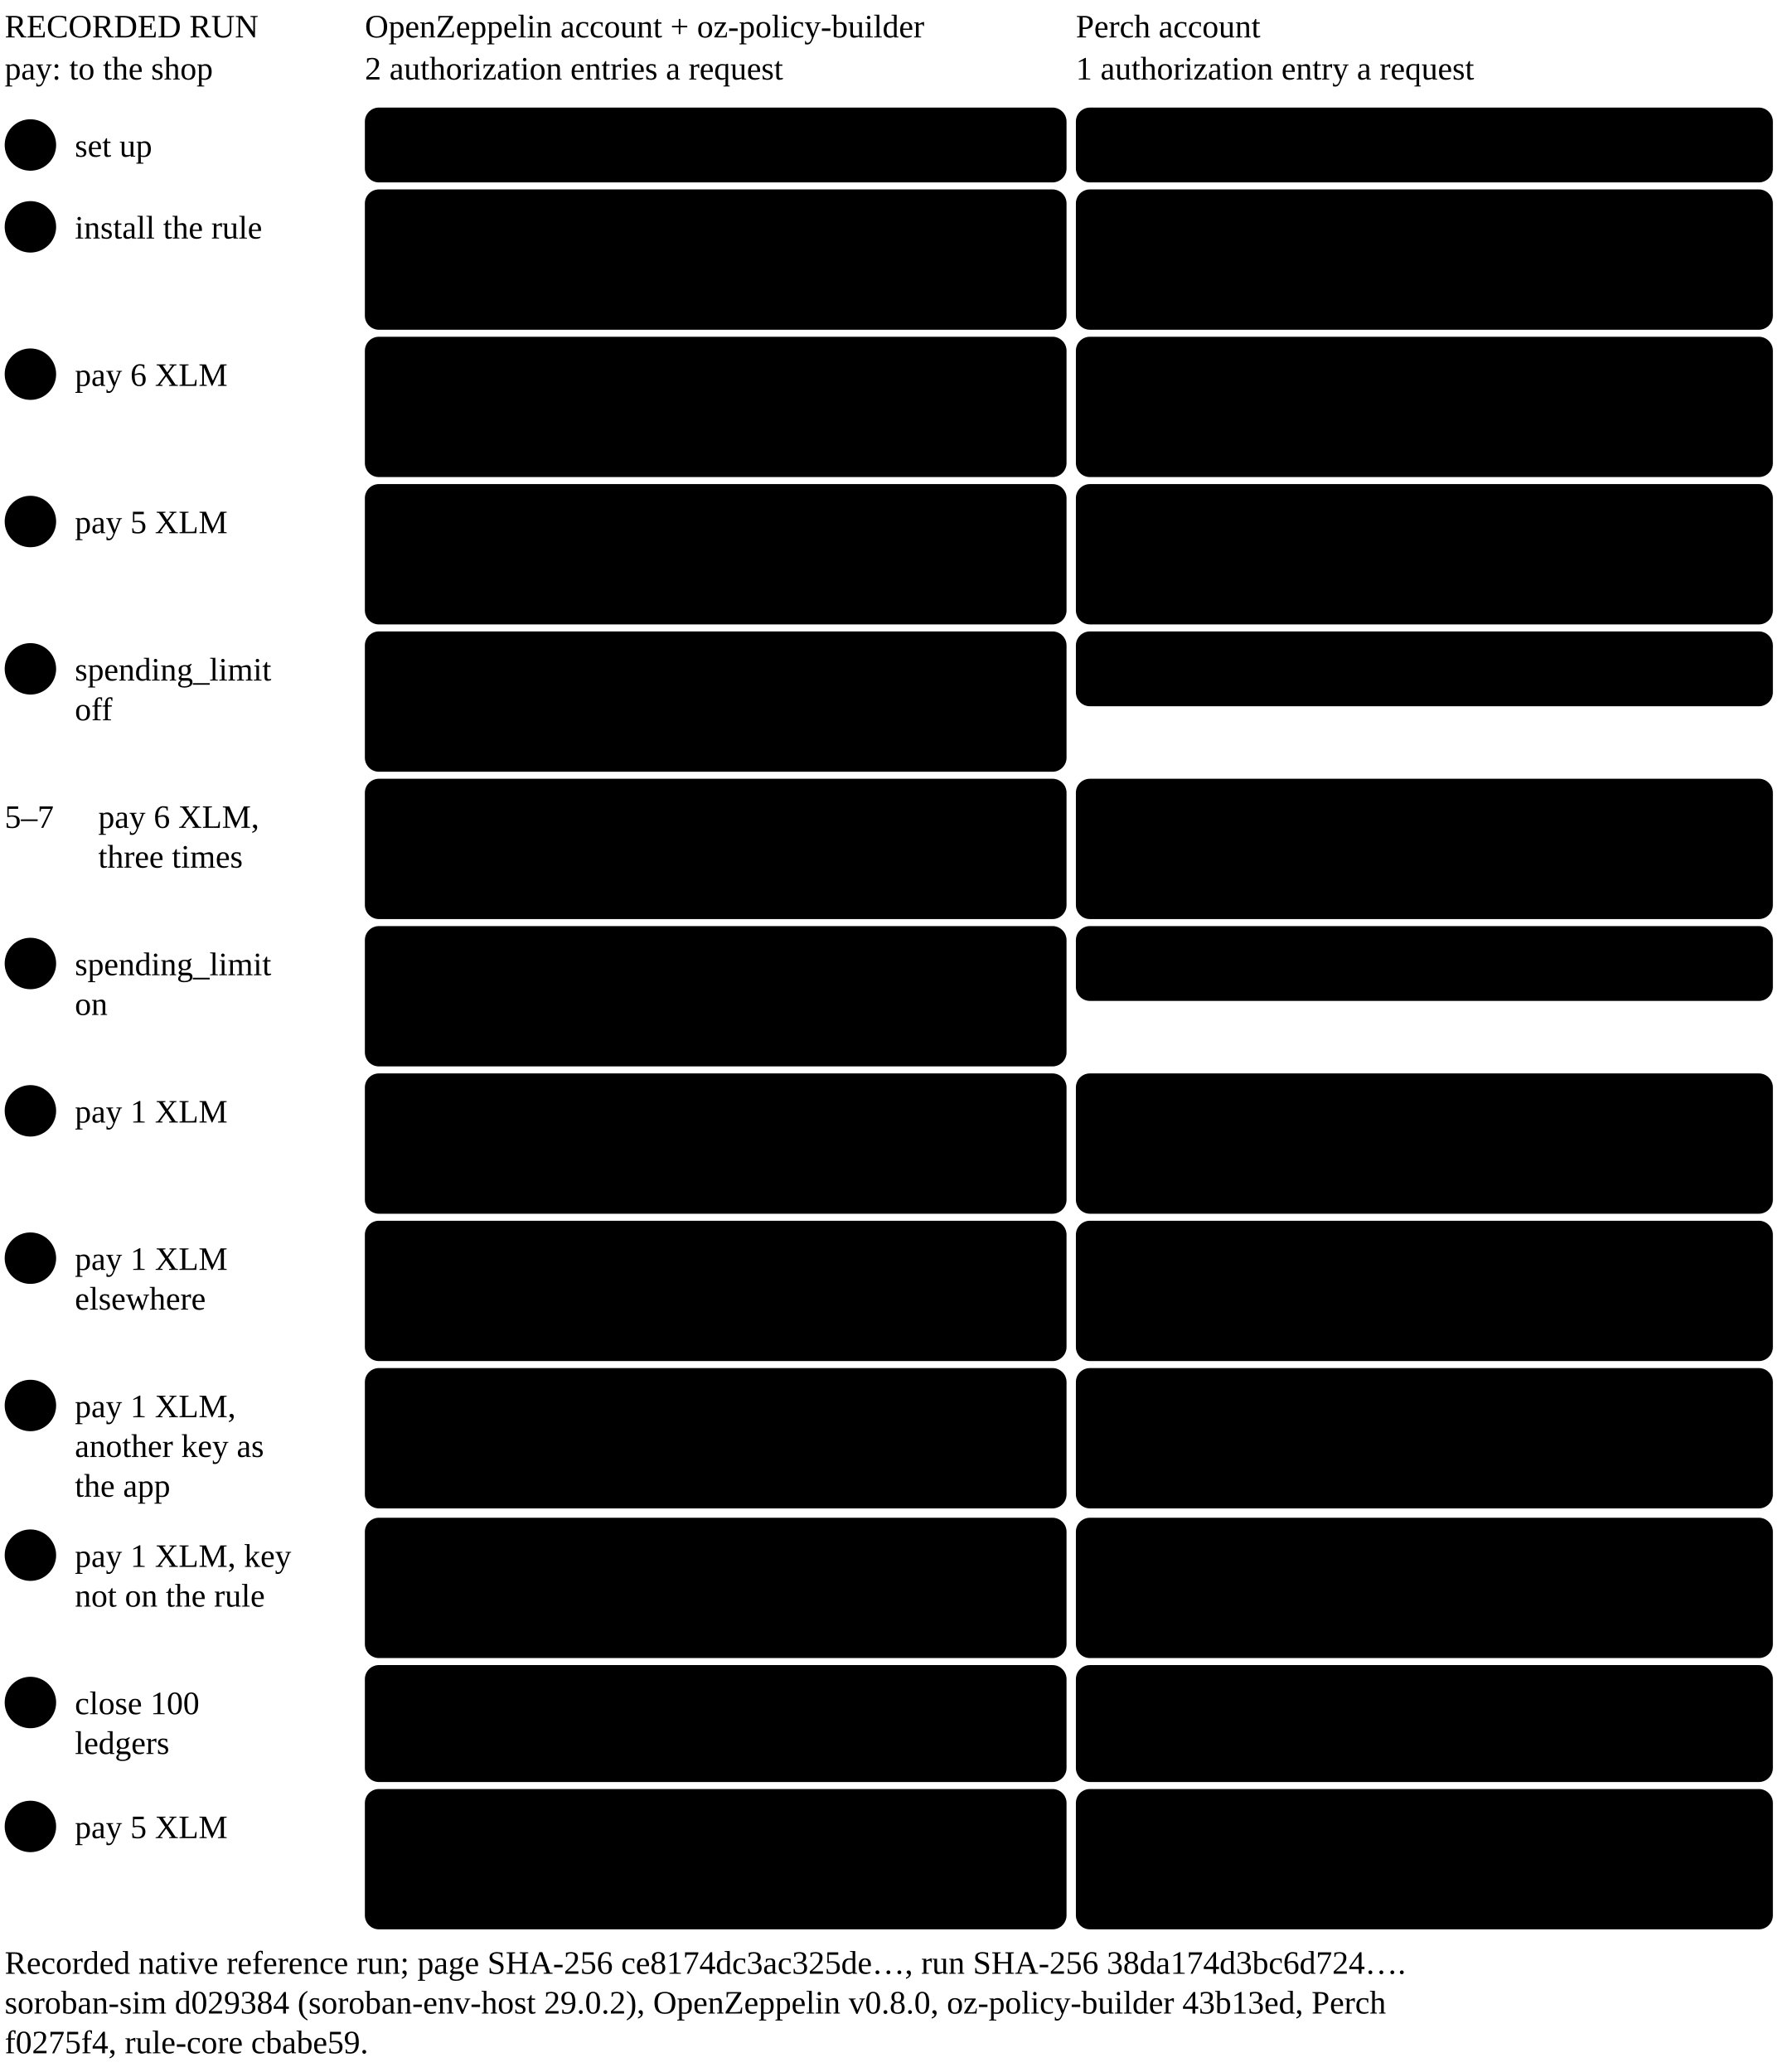
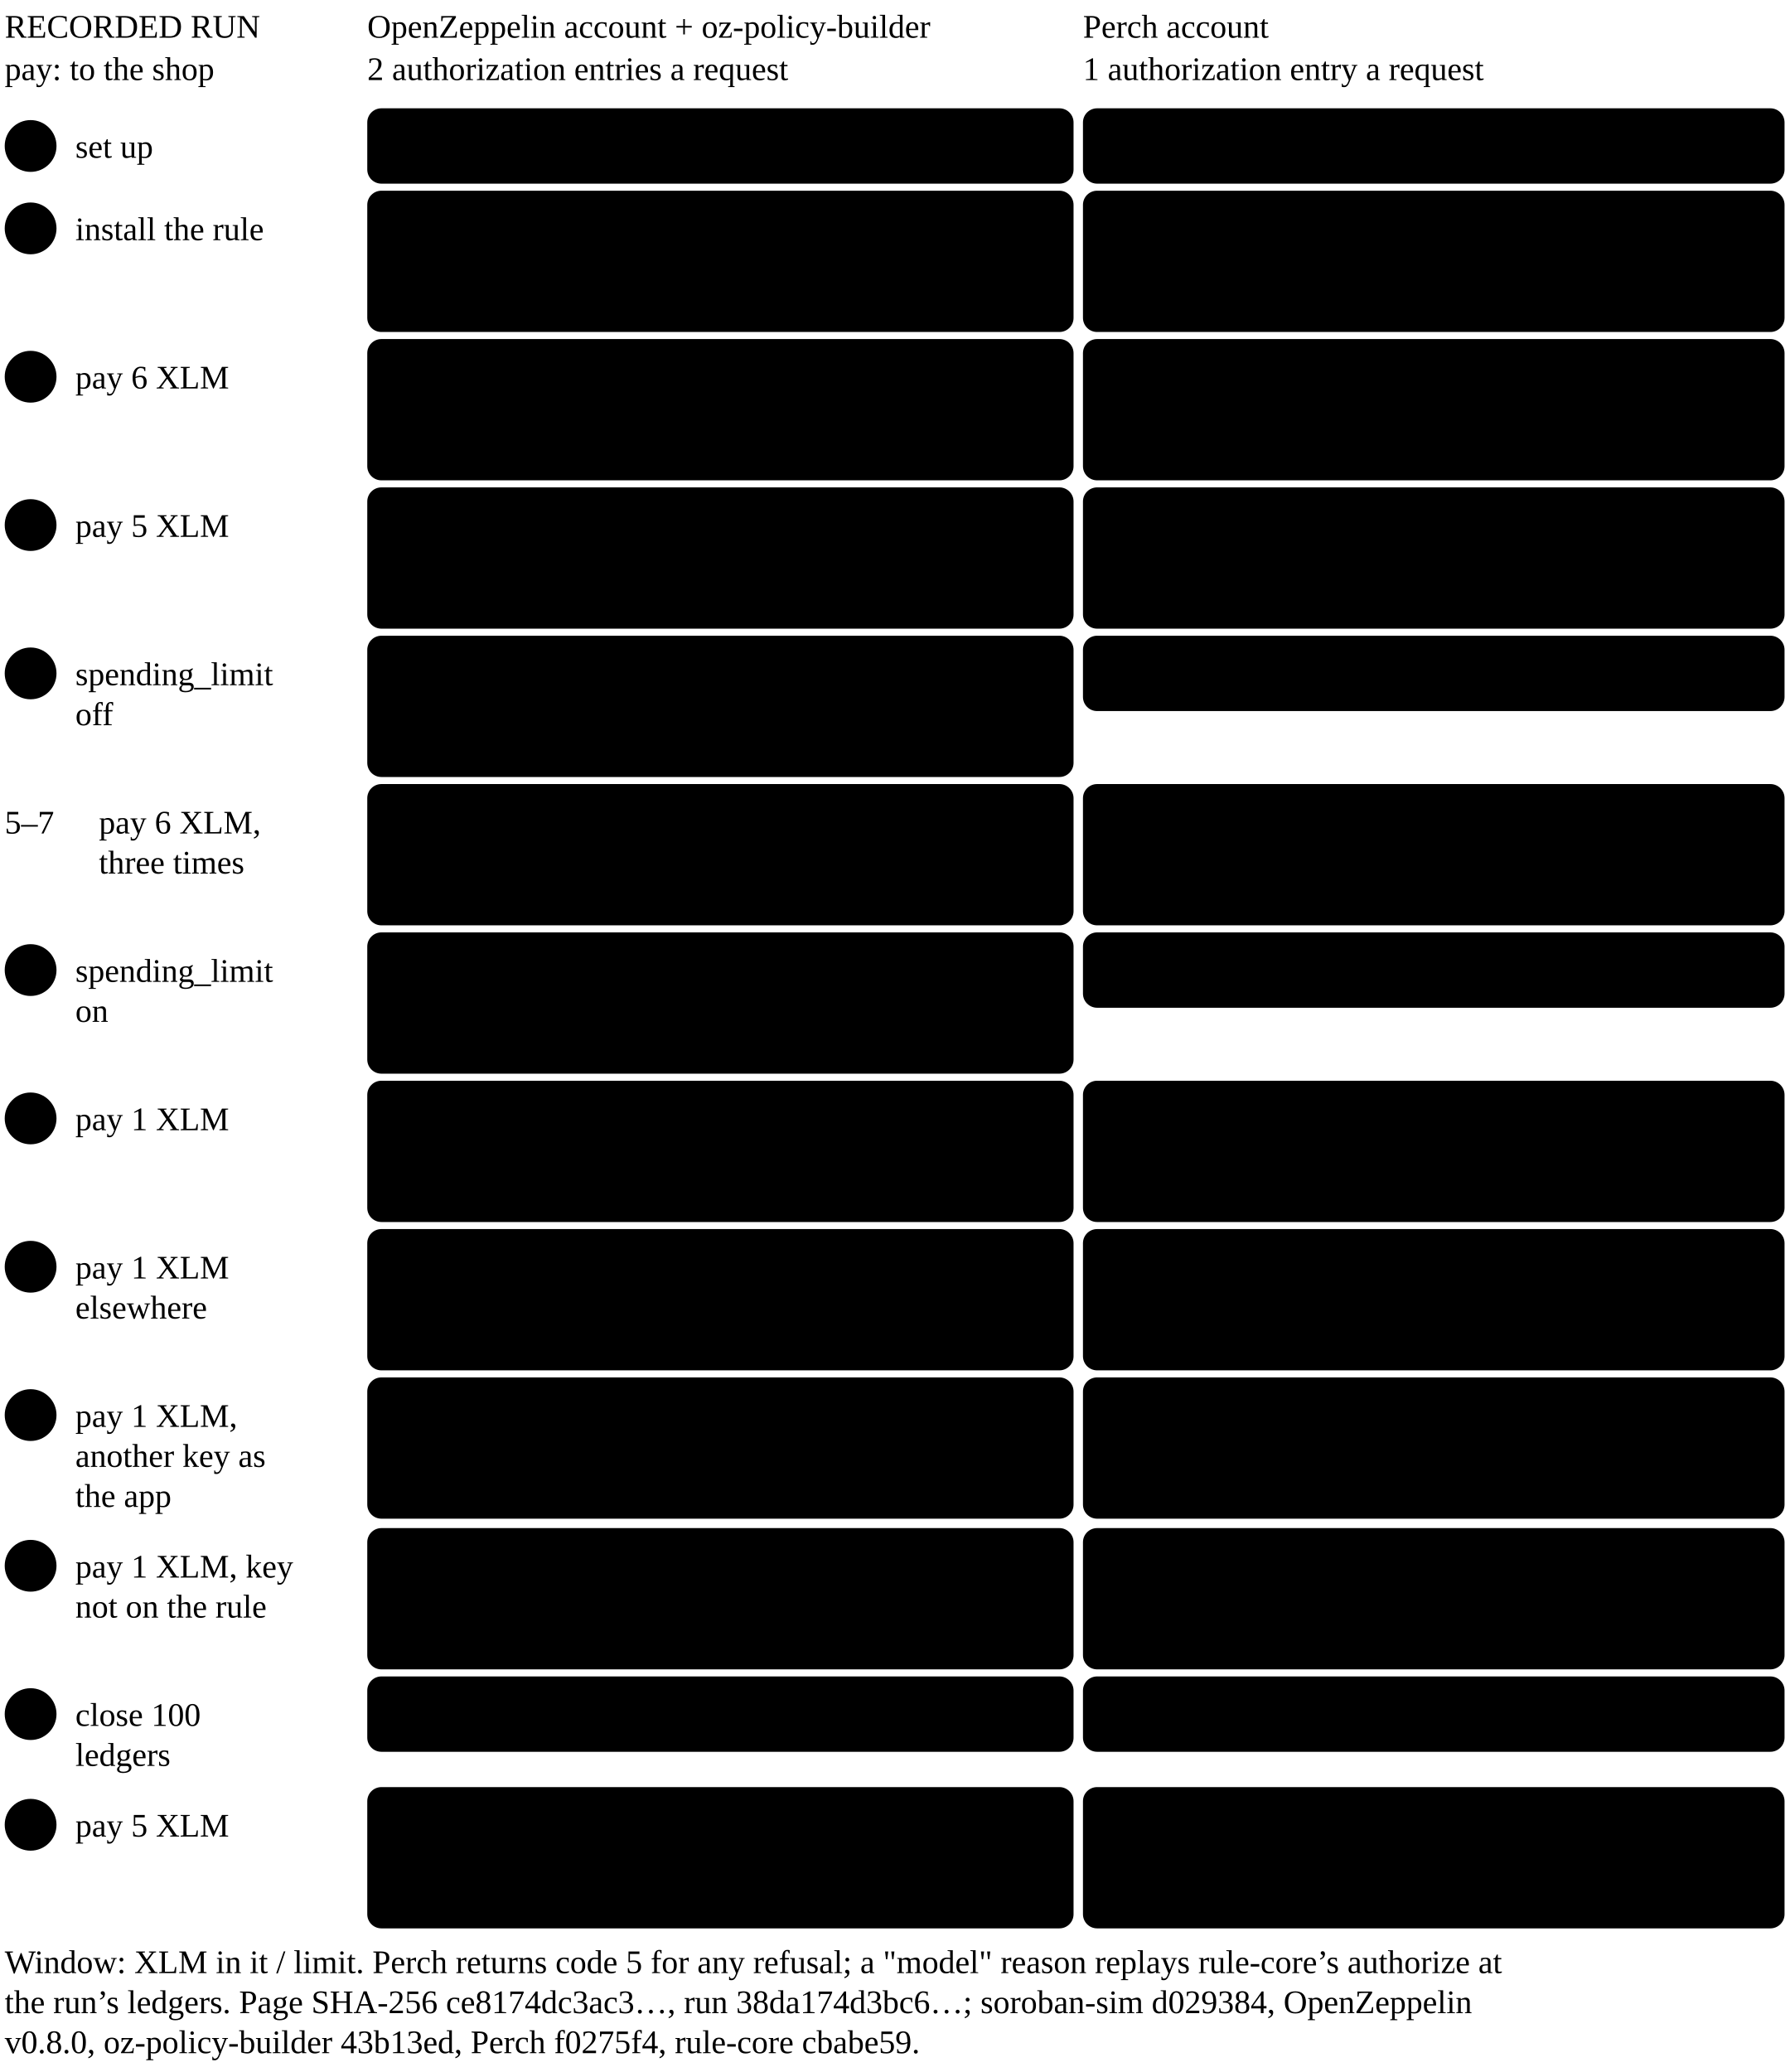
- <svg class="wide" viewBox="0 0 760 886" role="img" aria-labelledby="fig-sim-title" aria-describedby="fig-sim-text">
+ <svg class="wide" viewBox="0 0 760 880" role="img" aria-labelledby="fig-sim-title" aria-describedby="fig-sim-text">
  <text x="2" y="16" class="m tag" font-size="14">RECORDED RUN</text>
  <text x="2" y="34" class="m" font-size="14">pay: to the shop</text>
  <text x="156" y="16" class="t" font-size="14">OpenZeppelin account + oz-policy-builder</text>
  <text x="156" y="34" class="m" font-size="14">2 authorization entries a request</text>
  <text x="460" y="16" class="t" font-size="14">Perch account</text>
  <text x="460" y="34" class="m" font-size="14">1 authorization entry a request</text>
  <g data-step="1" data-command="0">
    <circle cx="13" cy="62" r="11" class="bx" />
    <text x="13" y="66.9" class="t" font-size="14" text-anchor="middle">0</text>
    <text x="32" y="67" class="t" font-size="14">set up</text>
    <g data-detail="set up">
      <rect x="156" y="46" width="300" height="32" rx="6" class="bx" />
      <text x="166" y="67" class="m" font-size="14">set up; 100 XLM</text>
    </g>
    <g data-detail="set up">
      <rect x="460" y="46" width="298" height="32" rx="6" class="bx" />
      <text x="470" y="67" class="m" font-size="14">set up; 100 XLM</text>
    </g>
  </g>
  <g data-step="2" data-command="1">
    <circle cx="13" cy="97" r="11" class="bx" />
    <text x="13" y="101.9" class="t" font-size="14" text-anchor="middle">1</text>
    <text x="32" y="102" class="t" font-size="14">install the rule</text>
    <g data-detail="OpenZeppelin account.add_context_rule → OpenZeppelin account.__check_auth → spending_limit.install → policy-interpreter.install">
      <rect x="156" y="81" width="300" height="60" rx="6" class="bx" />
      <rect x="164" y="87" width="103.95" height="24" rx="4" class="bx" />
      <text x="169" y="104" class="x" font-size="14">spending_limit</text>
      <path d="M270.95 99H281.95" class="fl-m" marker-end="url(#perch-ah-m)" />
      <rect x="285.95" y="87" width="76.99" height="24" rx="4" class="bx" />
      <text x="290.95" y="104" class="x" font-size="14">interpreter</text>
      <path d="M165 124l4 5l8-10" class="gl" />
      <text x="186" y="130" class="x" font-size="14">applied</text>
    </g>
    <g data-detail="Perch account.apply_scope → Perch account.__check_auth → Ed25519 verifier.verify → document compiler.compile_doc → Ed25519 verifier.batch_canonicalize_key">
      <rect x="460" y="81" width="298" height="60" rx="6" class="bx" />
      <rect x="468" y="87" width="64.1" height="24" rx="4" class="bx" />
      <rect x="471" y="90" width="11" height="18" rx="0" class="tr" />
      <text x="483" y="104" class="x" font-size="14">verifier</text>
      <path d="M535.1 99H546.1" class="fl-m" marker-end="url(#perch-ah-m)" />
      <rect x="550.1" y="87" width="65.54" height="24" rx="4" class="bx" />
      <text x="555.1" y="104" class="x" font-size="14">compiler</text>
      <path d="M618.64 99H629.64" class="fl-m" marker-end="url(#perch-ah-m)" />
      <rect x="633.64" y="87" width="64.1" height="24" rx="4" class="bx" />
      <rect x="636.64" y="90" width="11" height="18" rx="0" class="tr" />
      <text x="648.64" y="104" class="x" font-size="14">verifier</text>
      <path d="M469 124l4 5l8-10" class="gl" />
      <text x="490" y="130" class="x" font-size="14">applied</text>
    </g>
  </g>
  <g data-step="3" data-command="2">
    <circle cx="13" cy="160" r="11" class="bx" />
    <text x="13" y="164.9" class="t" font-size="14" text-anchor="middle">2</text>
    <text x="32" y="165" class="t" font-size="14">pay 6 XLM</text>
    <g data-detail="XLM contract.transfer → OpenZeppelin account.__check_auth → spending_limit.enforce → policy-interpreter.enforce">
      <rect x="156" y="144" width="300" height="60" rx="6" class="bx" />
      <rect x="164" y="150" width="103.95" height="24" rx="4" class="bx" />
      <text x="169" y="167" class="x" font-size="14">spending_limit</text>
      <path d="M270.95 162H281.95" class="fl-m" marker-end="url(#perch-ah-m)" />
      <rect x="285.95" y="150" width="76.99" height="24" rx="4" class="bx" />
      <text x="290.95" y="167" class="x" font-size="14">interpreter</text>
      <path d="M165 187l4 5l8-10" class="gl" />
      <text x="186" y="193" class="x" font-size="14">applied · 6/10</text>
    </g>
    <g data-detail="XLM contract.transfer → Perch account.__check_auth → Ed25519 verifier.verify">
      <rect x="460" y="144" width="298" height="60" rx="6" class="bx" />
      <rect x="468" y="150" width="64.1" height="24" rx="4" class="bx" />
      <rect x="471" y="153" width="11" height="18" rx="0" class="tr" />
      <text x="483" y="167" class="x" font-size="14">verifier</text>
      <path d="M469 187l4 5l8-10" class="gl" />
      <text x="490" y="193" class="x" font-size="14">applied · 6/10</text>
    </g>
  </g>
  <g data-step="4" data-command="3">
    <circle cx="13" cy="223" r="11" class="bx" />
    <text x="13" y="227.9" class="t" font-size="14" text-anchor="middle">3</text>
    <text x="32" y="228" class="t" font-size="14">pay 5 XLM</text>
    <g data-detail="XLM contract.transfer → OpenZeppelin account.__check_auth → spending_limit.enforce">
      <rect x="156" y="207" width="300" height="60" rx="6" class="bx" />
      <rect x="164" y="213" width="103.95" height="24" rx="4" class="bx bx-no" />
      <text x="169" y="230" class="d" font-size="14">spending_limit</text>
      <path d="M267.95 210V240" class="fl-d" />
      <path d="M166 245l10 10M176 245l-10 10" class="gl-d" />
      <text x="186" y="256" class="d" font-size="14">3221 SpendingLimitExceeded · 6/10</text>
    </g>
    <g data-detail="XLM contract.transfer → Perch account.__check_auth">
      <rect x="460" y="207" width="298" height="60" rx="6" class="bx" />
      <rect x="468" y="213" width="61.48" height="24" rx="4" class="bx bx-no" />
      <text x="473" y="230" class="d" font-size="14">account</text>
      <path d="M529.48 210V240" class="fl-d" />
+       <text x="538.48" y="230" class="m" font-size="14">(model: window 6 + 5 &gt; 10)</text>
      <path d="M470 245l10 10M480 245l-10 10" class="gl-d" />
      <text x="490" y="256" class="d" font-size="14">5 RuleEvalRefused · 6/10</text>
    </g>
  </g>
  <g data-step="5" data-command="4">
    <circle cx="13" cy="286" r="11" class="bx" />
    <text x="13" y="290.9" class="t" font-size="14" text-anchor="middle">4</text>
    <text x="32" y="291" class="t" font-size="14">
      <tspan class="mono">spending_limit</tspan>
    </text>
    <text x="32" y="308" class="t" font-size="14">off</text>
    <g data-detail="OpenZeppelin account.remove_policy → OpenZeppelin account.__check_auth → spending_limit.uninstall">
      <rect x="156" y="270" width="300" height="60" rx="6" class="bx" />
      <rect x="164" y="276" width="103.95" height="24" rx="4" class="bx" />
      <text x="169" y="293" class="x" font-size="14">spending_limit</text>
      <path d="M165 313l4 5l8-10" class="gl" />
-       <text x="186" y="319" class="x" font-size="14">applied</text>
+       <text x="186" y="319" class="x" font-size="14">removed</text>
    </g>
    <g data-detail="`spending_limit` off">
      <rect x="460" y="270" width="298" height="32" rx="6" class="bx dash" />
      <text x="470" y="291" class="m" font-size="14">not run: no Perch counterpart</text>
    </g>
  </g>
  <g data-step="6" data-command="5 6 7">
    <text x="2" y="354" class="t" font-size="14">5–7</text>
    <text x="42" y="354" class="t" font-size="14">pay 6 XLM,</text>
    <text x="42" y="371" class="t" font-size="14">three times</text>
    <g data-detail="XLM contract.transfer → OpenZeppelin account.__check_auth → policy-interpreter.enforce">
      <rect x="156" y="333" width="300" height="60" rx="6" class="bx" />
      <rect x="164" y="339" width="76.99" height="24" rx="4" class="bx" />
      <text x="169" y="356" class="x" font-size="14">interpreter</text>
      <path d="M165 376l4 5l8-10" class="gl" />
-       <text x="186" y="382" class="x" font-size="14">applied · off</text>
+       <text x="186" y="382" class="x" font-size="14">applied ×3 · 18 XLM sent · no window</text>
    </g>
    <g data-detail="XLM contract.transfer → Perch account.__check_auth">
      <rect x="460" y="333" width="298" height="60" rx="6" class="bx" />
      <rect x="468" y="339" width="61.48" height="24" rx="4" class="bx bx-no" />
      <text x="473" y="356" class="d" font-size="14">account</text>
      <path d="M529.48 336V366" class="fl-d" />
+       <text x="538.48" y="356" class="m" font-size="14">(model: window 6 + 6 &gt; 10)</text>
      <path d="M470 371l10 10M480 371l-10 10" class="gl-d" />
-       <text x="490" y="382" class="d" font-size="14">5 RuleEvalRefused · 6/10</text>
+       <text x="490" y="382" class="d" font-size="14">5 RuleEvalRefused ×3 · 6/10</text>
    </g>
  </g>
  <g data-step="9" data-command="8">
    <circle cx="13" cy="412" r="11" class="bx" />
    <text x="13" y="416.9" class="t" font-size="14" text-anchor="middle">8</text>
    <text x="32" y="417" class="t" font-size="14">
      <tspan class="mono">spending_limit</tspan>
    </text>
    <text x="32" y="434" class="t" font-size="14">on</text>
    <g data-detail="OpenZeppelin account.add_policy → OpenZeppelin account.__check_auth → spending_limit.install">
      <rect x="156" y="396" width="300" height="60" rx="6" class="bx" />
      <rect x="164" y="402" width="103.95" height="24" rx="4" class="bx" />
      <text x="169" y="419" class="x" font-size="14">spending_limit</text>
      <path d="M165 439l4 5l8-10" class="gl" />
-       <text x="186" y="445" class="x" font-size="14">applied</text>
+       <text x="186" y="445" class="x" font-size="14">re-attached</text>
    </g>
    <g data-detail="`spending_limit` on">
      <rect x="460" y="396" width="298" height="32" rx="6" class="bx dash" />
      <text x="470" y="417" class="m" font-size="14">not run: no Perch counterpart</text>
    </g>
  </g>
  <g data-step="10" data-command="9">
    <circle cx="13" cy="475" r="11" class="bx" />
    <text x="13" y="479.9" class="t" font-size="14" text-anchor="middle">9</text>
    <text x="32" y="480" class="t" font-size="14">pay 1 XLM</text>
    <g data-detail="XLM contract.transfer → OpenZeppelin account.__check_auth → policy-interpreter.enforce → spending_limit.enforce">
      <rect x="156" y="459" width="300" height="60" rx="6" class="bx" />
      <rect x="164" y="465" width="76.99" height="24" rx="4" class="bx" />
      <text x="169" y="482" class="x" font-size="14">interpreter</text>
      <path d="M243.99 477H254.99" class="fl-m" marker-end="url(#perch-ah-m)" />
      <rect x="258.99" y="465" width="103.95" height="24" rx="4" class="bx" />
      <text x="263.99" y="482" class="x" font-size="14">spending_limit</text>
      <path d="M165 502l4 5l8-10" class="gl" />
      <text x="186" y="508" class="x" font-size="14">applied · 1/10</text>
    </g>
    <g data-detail="XLM contract.transfer → Perch account.__check_auth → Ed25519 verifier.verify">
      <rect x="460" y="459" width="298" height="60" rx="6" class="bx" />
      <rect x="468" y="465" width="64.1" height="24" rx="4" class="bx" />
      <rect x="471" y="468" width="11" height="18" rx="0" class="tr" />
      <text x="483" y="482" class="x" font-size="14">verifier</text>
      <path d="M469 502l4 5l8-10" class="gl" />
      <text x="490" y="508" class="x" font-size="14">applied · 7/10</text>
    </g>
  </g>
  <g data-step="11" data-command="10">
    <circle cx="13" cy="538" r="11" class="bx" />
    <text x="13" y="542.9" class="t" font-size="14" text-anchor="middle">10</text>
    <text x="32" y="543" class="t" font-size="14">pay 1 XLM</text>
    <text x="32" y="560" class="t" font-size="14">elsewhere</text>
    <g data-detail="XLM contract.transfer → OpenZeppelin account.__check_auth → policy-interpreter.enforce">
      <rect x="156" y="522" width="300" height="60" rx="6" class="bx" />
      <rect x="164" y="528" width="76.99" height="24" rx="4" class="bx bx-no" />
      <text x="169" y="545" class="d" font-size="14">interpreter</text>
      <path d="M240.99 525V555" class="fl-d" />
      <path d="M166 560l10 10M176 560l-10 10" class="gl-d" />
      <text x="186" y="571" class="d" font-size="14">100 ArgMismatch · 1/10</text>
    </g>
    <g data-detail="XLM contract.transfer → Perch account.__check_auth">
      <rect x="460" y="522" width="298" height="60" rx="6" class="bx" />
      <rect x="468" y="528" width="61.48" height="24" rx="4" class="bx bx-no" />
      <text x="473" y="545" class="d" font-size="14">account</text>
      <path d="M529.48 525V555" class="fl-d" />
+       <text x="538.48" y="545" class="m" font-size="14">(model: not the shop)</text>
      <path d="M470 560l10 10M480 560l-10 10" class="gl-d" />
      <text x="490" y="571" class="d" font-size="14">5 RuleEvalRefused · 7/10</text>
    </g>
  </g>
  <g data-step="12" data-command="11">
    <circle cx="13" cy="601" r="11" class="bx" />
    <text x="13" y="605.9" class="t" font-size="14" text-anchor="middle">11</text>
    <text x="32" y="606" class="t" font-size="14">pay 1 XLM,</text>
    <text x="32" y="623" class="t" font-size="14">another key as</text>
    <text x="32" y="640" class="t" font-size="14">the app</text>
    <g data-detail="XLM contract.transfer → OpenZeppelin account.__check_auth">
      <rect x="156" y="585" width="300" height="60" rx="6" class="bx" />
      <rect x="164" y="591" width="61.48" height="24" rx="4" class="bx bx-no" />
      <text x="169" y="608" class="d" font-size="14">account</text>
      <path d="M225.48 588V618" class="fl-d" />
      <path d="M166 623l10 10M176 623l-10 10" class="gl-d" />
      <text x="186" y="634" class="d" font-size="14">Error(Crypto, InvalidInput) · 1/10</text>
    </g>
    <g data-detail="XLM contract.transfer → Perch account.__check_auth → Ed25519 verifier.verify">
      <rect x="460" y="585" width="298" height="60" rx="6" class="bx" />
      <rect x="468" y="591" width="54.1" height="24" rx="4" class="bx bx-no" />
      <text x="473" y="608" class="d" font-size="14">verifier</text>
      <path d="M522.1 588V618" class="fl-d" />
      <path d="M470 623l10 10M480 623l-10 10" class="gl-d" />
      <text x="490" y="634" class="d" font-size="14">Error(Crypto, InvalidInput) · 7/10</text>
    </g>
  </g>
  <g data-step="13" data-command="12">
    <circle cx="13" cy="665" r="11" class="bx" />
    <text x="13" y="669.9" class="t" font-size="14" text-anchor="middle">12</text>
    <text x="32" y="670" class="t" font-size="14">pay 1 XLM, key</text>
    <text x="32" y="687" class="t" font-size="14">not on the rule</text>
    <g data-detail="XLM contract.transfer → OpenZeppelin account.__check_auth">
      <rect x="156" y="649" width="300" height="60" rx="6" class="bx" />
      <rect x="164" y="655" width="61.48" height="24" rx="4" class="bx bx-no" />
      <text x="169" y="672" class="d" font-size="14">account</text>
      <path d="M225.48 652V682" class="fl-d" />
      <path d="M166 687l10 10M176 687l-10 10" class="gl-d" />
      <text x="186" y="698" class="d" font-size="14">3016 UnauthorizedSigner · 1/10</text>
    </g>
    <g data-detail="XLM contract.transfer → Perch account.__check_auth">
      <rect x="460" y="649" width="298" height="60" rx="6" class="bx" />
      <rect x="468" y="655" width="61.48" height="24" rx="4" class="bx bx-no" />
      <text x="473" y="672" class="d" font-size="14">account</text>
      <path d="M529.48 652V682" class="fl-d" />
+       <text x="538.48" y="672" class="m" font-size="14">(model: signer not on the rule)</text>
      <path d="M470 687l10 10M480 687l-10 10" class="gl-d" />
      <text x="490" y="698" class="d" font-size="14">5 RuleEvalRefused · 7/10</text>
    </g>
  </g>
  <g data-step="14" data-command="13">
    <circle cx="13" cy="728" r="11" class="bx" />
    <text x="13" y="732.9" class="t" font-size="14" text-anchor="middle">13</text>
    <text x="32" y="733" class="t" font-size="14">close 100</text>
    <text x="32" y="750" class="t" font-size="14">ledgers</text>
    <g data-detail="close 100 ledgers">
-       <rect x="156" y="712" width="300" height="50" rx="6" class="bx" />
-       <text x="166" y="733" class="m" font-size="14">100 ledgers closed · record 1 XLM, outside</text>
-       <text x="166" y="751" class="m" font-size="14">the window</text>
+       <rect x="156" y="712" width="300" height="32" rx="6" class="bx" />
+       <text x="166" y="733" class="m" font-size="14">window 0 of 10 (record lists 1 XLM)</text>
    </g>
    <g data-detail="close 100 ledgers">
-       <rect x="460" y="712" width="298" height="50" rx="6" class="bx" />
-       <text x="470" y="733" class="m" font-size="14">100 ledgers closed · record 7 XLM,</text>
-       <text x="470" y="751" class="m" font-size="14">outside the window</text>
+       <rect x="460" y="712" width="298" height="32" rx="6" class="bx" />
+       <text x="470" y="733" class="m" font-size="14">window 0 of 10 (record lists 7 XLM)</text>
    </g>
  </g>
  <g data-step="15" data-command="14">
-     <circle cx="13" cy="781" r="11" class="bx" />
-     <text x="13" y="785.9" class="t" font-size="14" text-anchor="middle">14</text>
-     <text x="32" y="786" class="t" font-size="14">pay 5 XLM</text>
+     <circle cx="13" cy="775" r="11" class="bx" />
+     <text x="13" y="779.9" class="t" font-size="14" text-anchor="middle">14</text>
+     <text x="32" y="780" class="t" font-size="14">pay 5 XLM</text>
    <g data-detail="XLM contract.transfer → OpenZeppelin account.__check_auth → policy-interpreter.enforce → spending_limit.enforce">
-       <rect x="156" y="765" width="300" height="60" rx="6" class="bx" />
-       <rect x="164" y="771" width="76.99" height="24" rx="4" class="bx" />
-       <text x="169" y="788" class="x" font-size="14">interpreter</text>
-       <path d="M243.99 783H254.99" class="fl-m" marker-end="url(#perch-ah-m)" />
-       <rect x="258.99" y="771" width="103.95" height="24" rx="4" class="bx" />
-       <text x="263.99" y="788" class="x" font-size="14">spending_limit</text>
-       <path d="M165 808l4 5l8-10" class="gl" />
-       <text x="186" y="814" class="x" font-size="14">applied · 5/10</text>
-     </g>
-     <g data-detail="XLM contract.transfer → Perch account.__check_auth → Ed25519 verifier.verify">
-       <rect x="460" y="765" width="298" height="60" rx="6" class="bx" />
-       <rect x="468" y="771" width="64.1" height="24" rx="4" class="bx" />
-       <rect x="471" y="774" width="11" height="18" rx="0" class="tr" />
-       <text x="483" y="788" class="x" font-size="14">verifier</text>
-       <path d="M469 808l4 5l8-10" class="gl" />
-       <text x="490" y="814" class="x" font-size="14">applied · 5/10</text>
-     </g>
-   </g>
-   <text x="2" y="844" class="m" font-size="14">Recorded native reference run; page SHA-256 ce8174dc3ac325de…, run SHA-256 38da174d3bc6d724….</text>
-   <text x="2" y="861" class="m" font-size="14">soroban-sim d029384 (soroban-env-host 29.0.2), OpenZeppelin v0.8.0, oz-policy-builder 43b13ed, Perch</text>
-   <text x="2" y="878" class="m" font-size="14">f0275f4, rule-core cbabe59.</text>
+       <rect x="156" y="759" width="300" height="60" rx="6" class="bx" />
+       <rect x="164" y="765" width="76.99" height="24" rx="4" class="bx" />
+       <text x="169" y="782" class="x" font-size="14">interpreter</text>
+       <path d="M243.99 777H254.99" class="fl-m" marker-end="url(#perch-ah-m)" />
+       <rect x="258.99" y="765" width="103.95" height="24" rx="4" class="bx" />
+       <text x="263.99" y="782" class="x" font-size="14">spending_limit</text>
+       <path d="M165 802l4 5l8-10" class="gl" />
+       <text x="186" y="808" class="x" font-size="14">applied · 5/10</text>
+     </g>
+     <g data-detail="XLM contract.transfer → Perch account.__check_auth → Ed25519 verifier.verify">
+       <rect x="460" y="759" width="298" height="60" rx="6" class="bx" />
+       <rect x="468" y="765" width="64.1" height="24" rx="4" class="bx" />
+       <rect x="471" y="768" width="11" height="18" rx="0" class="tr" />
+       <text x="483" y="782" class="x" font-size="14">verifier</text>
+       <path d="M469 802l4 5l8-10" class="gl" />
+       <text x="490" y="808" class="x" font-size="14">applied · 5/10</text>
+     </g>
+   </g>
+   <text x="2" y="838" class="m" font-size="14">Window: XLM in it / limit. Perch returns code 5 for any refusal; a "model" reason replays rule-core’s authorize at</text>
+   <text x="2" y="855" class="m" font-size="14">the run’s ledgers. Page SHA-256 ce8174dc3ac3…, run 38da174d3bc6…; soroban-sim d029384, OpenZeppelin</text>
+   <text x="2" y="872" class="m" font-size="14">v0.8.0, oz-policy-builder 43b13ed, Perch f0275f4, rule-core cbabe59.</text>
</svg>
